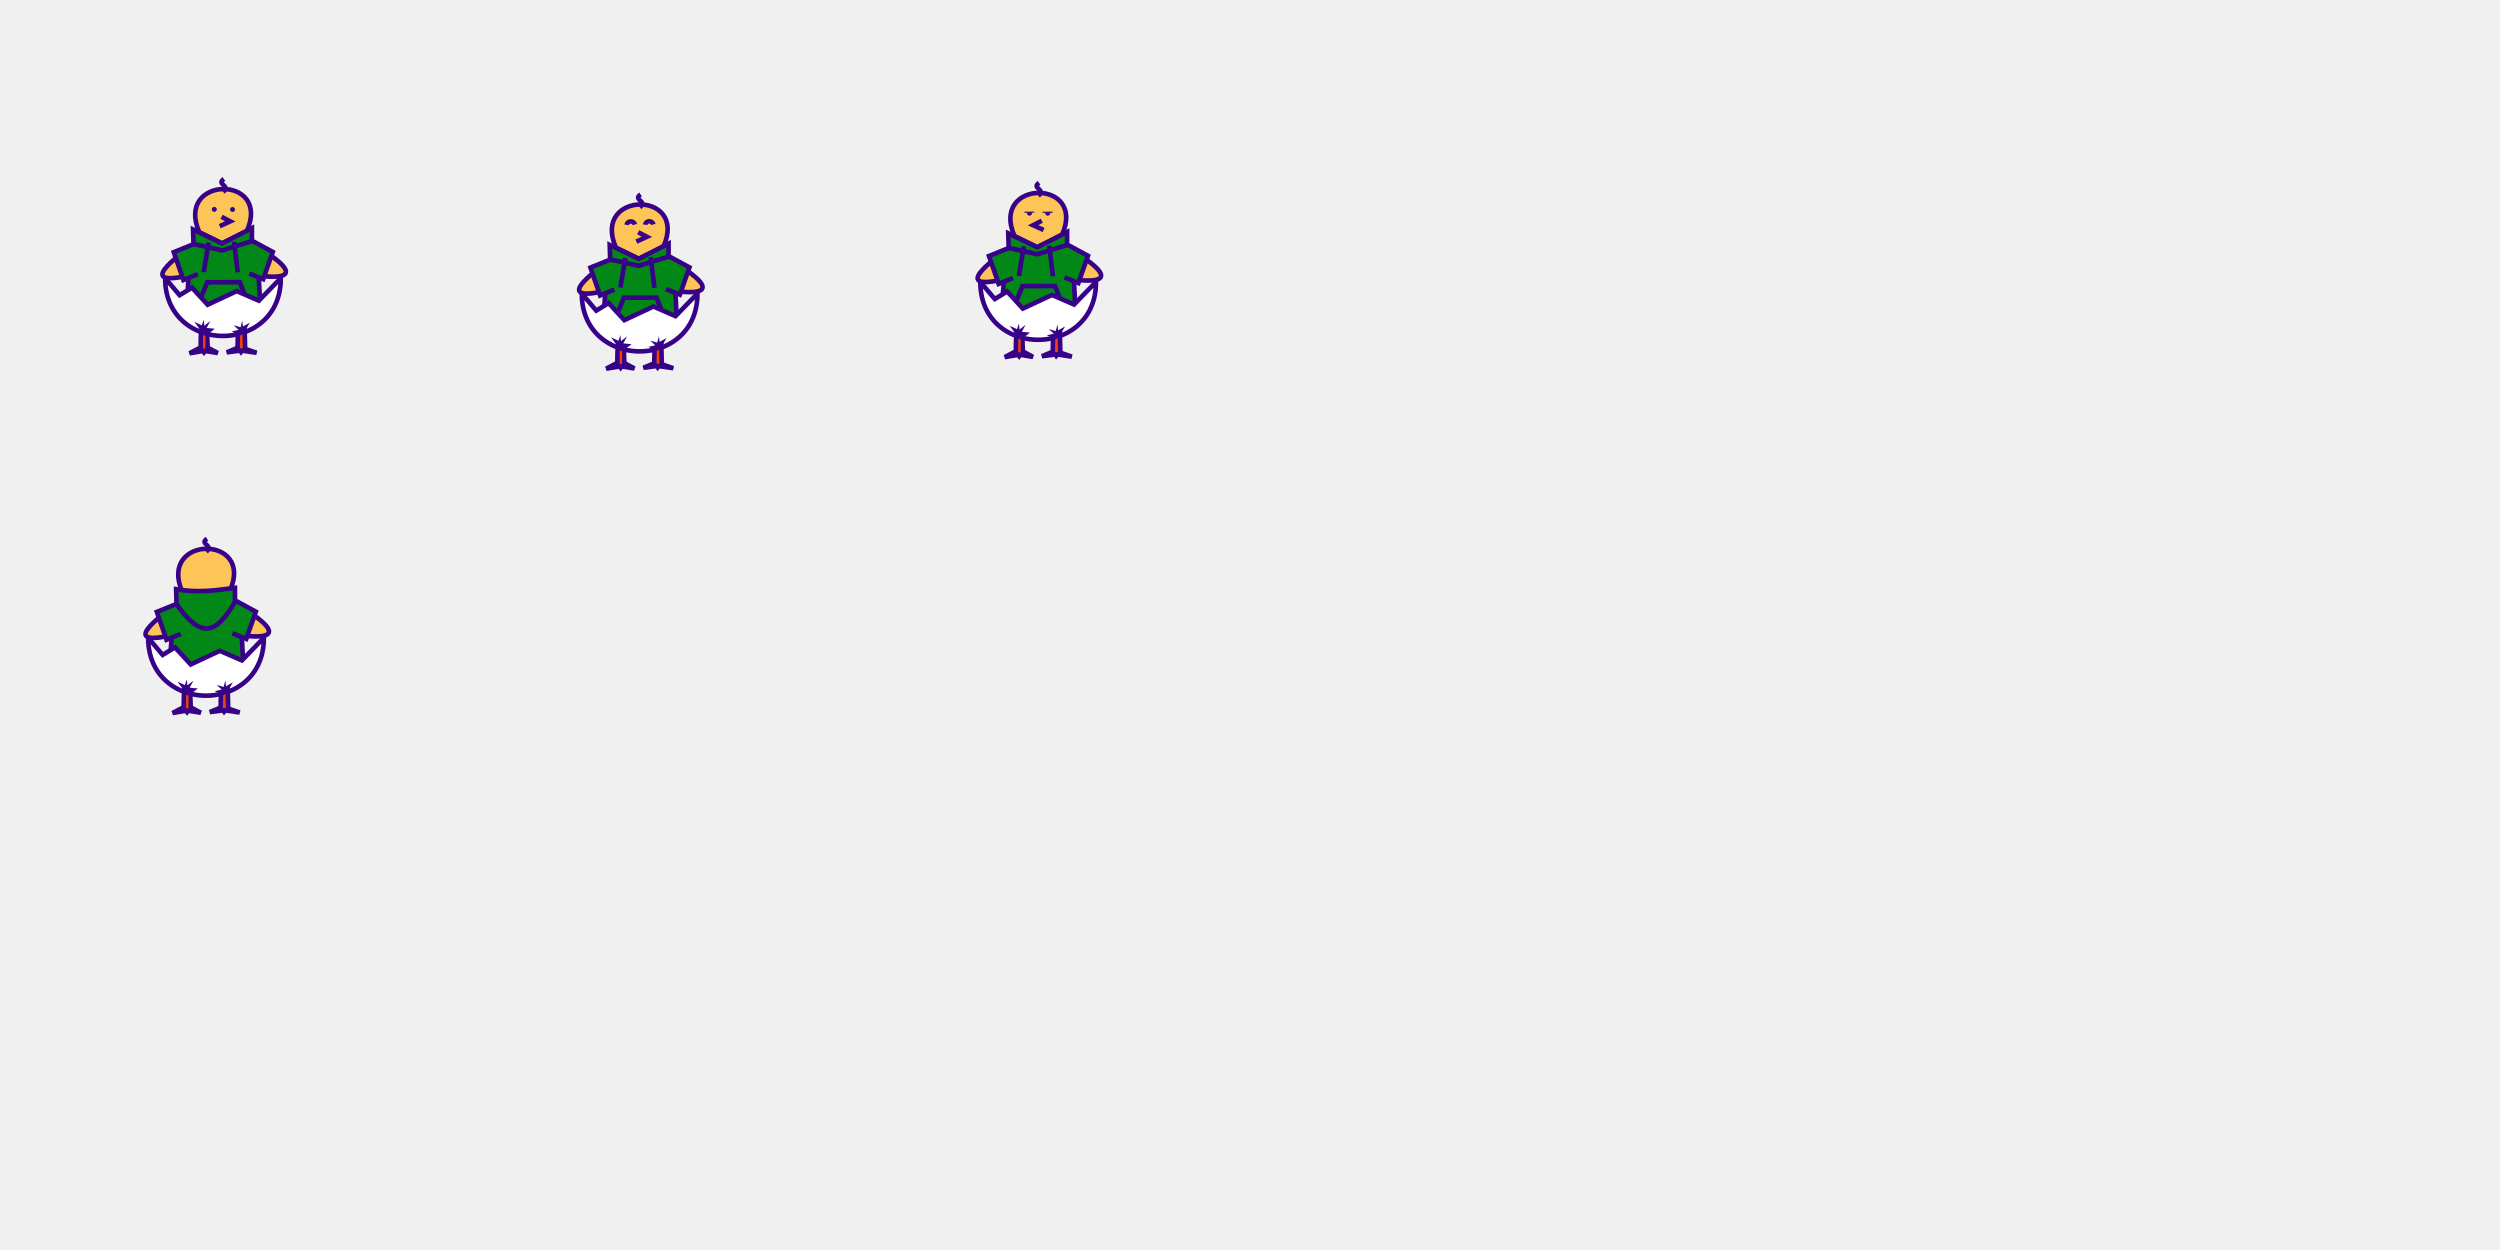
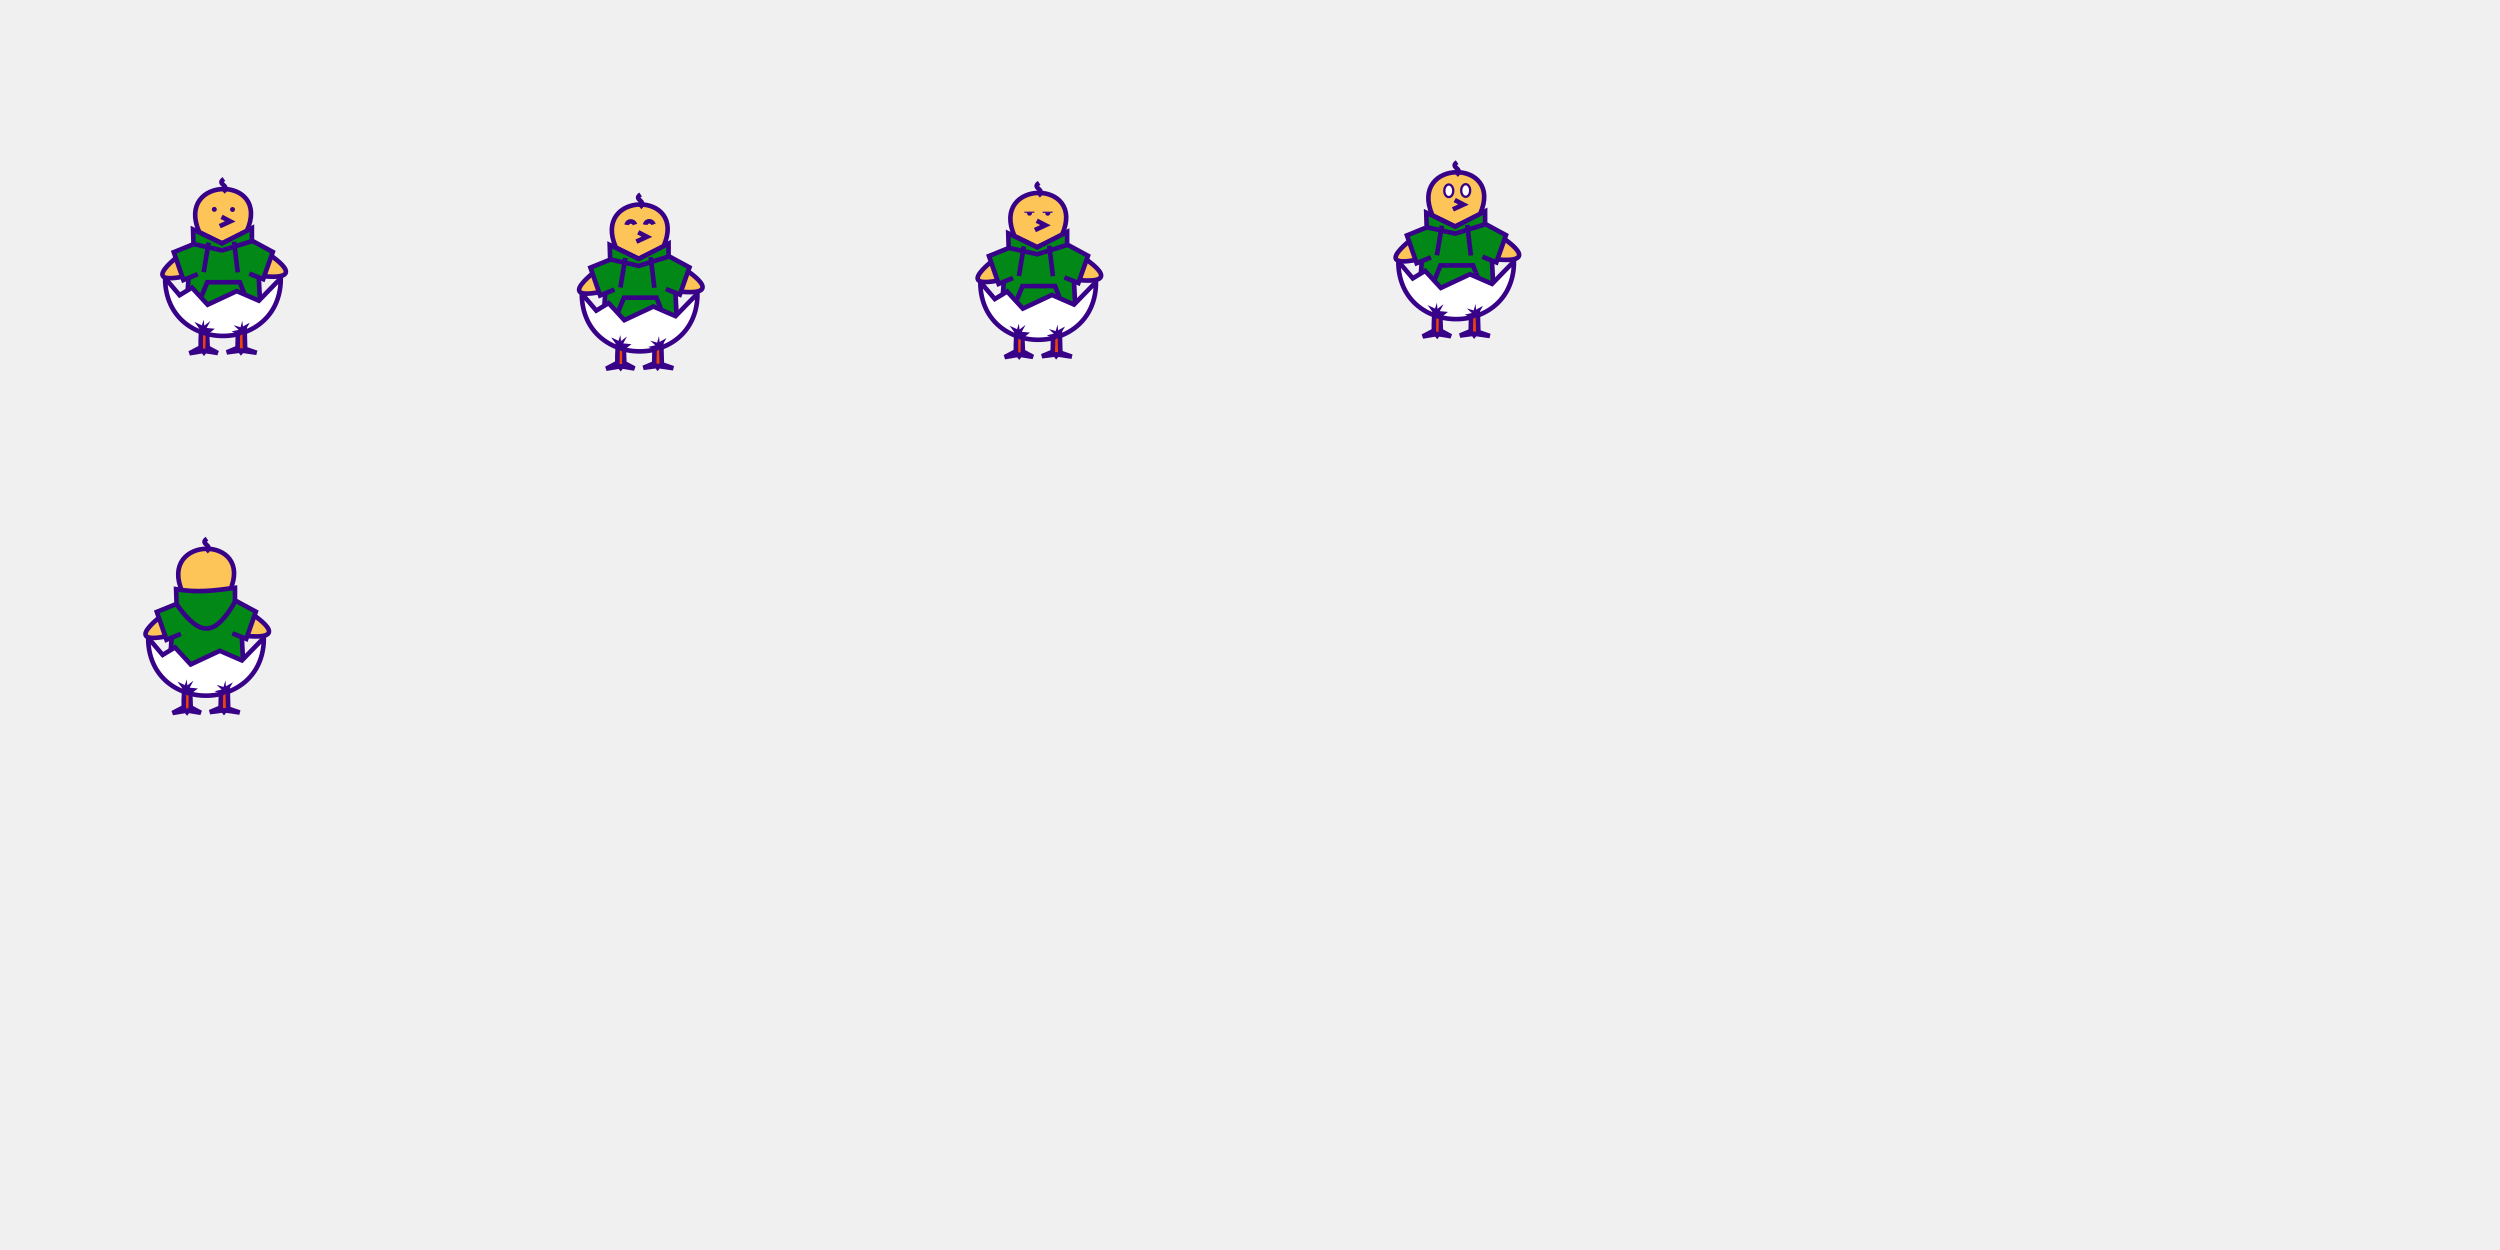
<svg xmlns="http://www.w3.org/2000/svg" xmlns:xlink="http://www.w3.org/1999/xlink" width="6480" height="3240" viewBox="0 0 540 270" version="1.1" id="svg1">
  <defs id="defs1">
    <linearGradient id="swatch44">
      <stop style="stop-color:#ff80f1;stop-opacity:1;" offset="0" id="stop44" />
    </linearGradient>
    <linearGradient id="swatch43">
      <stop style="stop-color:#ff80f1;stop-opacity:1;" offset="0" id="stop43" />
    </linearGradient>
    <pattern xlink:href="#pattern12" preserveAspectRatio="xMidYMid" id="pattern15" patternTransform="translate(-4.2089842e-6,-2.1347655e-5)" />
    <pattern xlink:href="#pattern11" preserveAspectRatio="xMidYMid" id="pattern13" patternTransform="translate(-4.2089842e-6,-1.1347656e-5)" />
    <pattern patternUnits="userSpaceOnUse" width="145.163" height="23.961" patternTransform="translate(194.6471,528.9346)" preserveAspectRatio="xMidYMid" id="pattern11">
      <rect style="fill:#ffffff;stroke:#6002ee;stroke-width:12;stroke-dasharray:none" id="rect11-6" width="133.163" height="11.961" x="6" y="6" rx="18" />
    </pattern>
    <pattern patternUnits="userSpaceOnUse" width="145.163" height="23.961" patternTransform="translate(194.6471,528.9346)" preserveAspectRatio="xMidYMid" id="pattern12">
      <rect style="fill:url(#pattern13);stroke:none" width="145.163" height="23.961" x="0" y="0" id="rect12" />
    </pattern>
    <pattern patternUnits="userSpaceOnUse" width="145.163" height="23.961" patternTransform="translate(194.6471,528.9346)" preserveAspectRatio="xMidYMid" id="pattern14">
      <rect style="fill:url(#pattern15);stroke:none" width="145.163" height="23.961" x="0" y="0" id="rect13" />
    </pattern>
  </defs>
  <g id="layer1">
    <path style="fill:#018816;fill-opacity:1;stroke:#370188;stroke-width:1;stroke-dasharray:none;stroke-opacity:1" d="m 40.908,57.404 -0.771,11.231 16.226,0.436 -0.637,-12.471 z" id="path25-4" />
    <path style="fill:#ffffff;fill-opacity:1;stroke:#370188;stroke-width:1;stroke-dasharray:none;stroke-opacity:1" d="m 35.661,60.065 c 0,4.987 2.239,8.481 5.377,10.484 0.747,0.476 1.544,0.869 2.374,1.176 7.344,2.72 17.256,-1.167 17.248,-11.66 l -4.746,4.884 -4.772,-2.071 -6.286,2.942 -3.388,-3.682 -2.674,1.62 z" id="path1-8" />
    <path style="fill:#370189;fill-opacity:1;stroke:#370188;stroke-width:0;stroke-dasharray:none;stroke-opacity:1" d="m 43.197,71.194 -1.205,-1.661 1.597,0.741 0.418,-1.237 0.119,1.305 1.313,-1.008 -0.811,1.501 1.774,0.172 -1.163,0.913 z" id="path3-2" />
    <path style="fill:#370189;fill-opacity:1;stroke:#370188;stroke-width:0;stroke-dasharray:none;stroke-opacity:1" d="m 53.007,71.363 0.956,-1.678 -1.495,0.836 -0.129,-1.259 -0.389,1.415 -1.488,-0.43 1.074,1 -1.506,0.341 1.418,0.719 z" id="path3-1-5" />
    <path style="fill:#ee4302;fill-opacity:1;stroke:#370188;stroke-width:1;stroke-dasharray:none;stroke-opacity:1" d="m 43.384,71.613 c -0.029,0.261 -0.035,3.427 -0.035,3.427 l -2.412,1.264 2.888,-0.488 0.234,0.286 0.221,-0.294 2.757,0.446 -2.181,-1.169 c 0,0 0.022,-2.829 0.004,-2.867 z" id="path7-8" />
    <path style="fill:#ee4302;fill-opacity:1;stroke:#370188;stroke-width:1;stroke-dasharray:none;stroke-opacity:1" d="m 52.845,71.381 0.107,3.971 2.479,0.848 -3.143,-0.458 -0.234,0.286 -0.221,-0.294 -2.859,0.378 2.336,-0.977 c 0,0 0.052,-2.899 0.057,-2.959 z" id="path7-4-0" />
    <path style="fill:none;fill-opacity:1;stroke:#370188;stroke-width:1;stroke-dasharray:none;stroke-opacity:1" d="m 43.541,63.954 1.23,-2.985 7.025,-0.017 0.962,2.422" id="path19-60" />
    <path style="fill:#fdc458;fill-opacity:1;stroke:#370188;stroke-width:1;stroke-dasharray:none;stroke-opacity:1" d="m 39.874,54.271 c 0,0 -12.117,8.57 2.191,4.91 z" id="path17-0" />
    <path style="fill:#fdc458;fill-opacity:1;stroke:#370188;stroke-width:1;stroke-dasharray:none;stroke-opacity:1" d="m 57.591,54.598 c 0,0 10.804,6.674 -2.373,4.858 z" id="path16-7" />
    <path style="fill:#fdc458;fill-opacity:1;stroke:#370188;stroke-width:1;stroke-dasharray:none;stroke-opacity:1" d="m 53.301,49.937 c 5.488,-12.265 -15.632,-12.077 -10.265,0.203 l 4.911,2.424 z" id="path23-5" />
    <path style="fill:#018816;fill-opacity:1;stroke:#370188;stroke-width:1;stroke-dasharray:none;stroke-opacity:1" d="m 42.708,59.217 -3.087,1.275 -2.086,-6.027 4.259,-1.721 -0.096,-3.178 6.26,3.017 6.453,-3.306 v 2.697 l 4.511,2.448 -2.076,5.887 -3.002,-1.215" id="path12-0" />
    <circle style="fill:#370188;fill-opacity:1;stroke:none;stroke-width:2.562;stroke-dasharray:none;stroke-opacity:1" id="path9-8" cx="46.29" cy="45.224" r="0.537" />
    <circle style="fill:#370188;fill-opacity:1;stroke:none;stroke-width:2.562;stroke-dasharray:none;stroke-opacity:1" id="path9-4" cx="50.225" cy="45.251" r="0.537" />
    <path style="fill:none;fill-opacity:1;stroke:#370188;stroke-width:1;stroke-dasharray:none;stroke-opacity:1" d="m 41.699,52.679 6.26,1.412 6.613,-2.054" id="path22-1" />
    <path style="fill:none;fill-opacity:1;stroke:#370188;stroke-width:1;stroke-dasharray:none;stroke-opacity:1" d="m 45.067,52.381 -1.062,6.396" id="path10-79" />
    <path style="fill:none;fill-opacity:1;stroke:#370188;stroke-width:1;stroke-dasharray:none;stroke-opacity:1" d="m 50.56,52.221 0.788,6.607" id="path11-71" />
    <path style="fill:none;fill-opacity:1;stroke:#370188;stroke-width:1;stroke-dasharray:none;stroke-opacity:1" d="m 47.85,46.839 1.884,0.975 -2.274,1.04" id="path24-70" />
    <path style="fill:none;fill-opacity:1;stroke:#370188;stroke-width:1;stroke-dasharray:none;stroke-opacity:1" d="m 48.201,41.463 c 1.703,-1.483 -1.593,-1.593 0.165,-2.801" id="path26-0" />
+     <path style="fill:#018816;fill-opacity:1;stroke:#370188;stroke-width:1;stroke-dasharray:none;stroke-opacity:1" d="m 307.277,53.772 -0.771,11.231 16.226,0.436 -0.637,-12.471 z" id="path25-4-5" />
+     <path style="fill:#ffffff;fill-opacity:1;stroke:#370188;stroke-width:1;stroke-dasharray:none;stroke-opacity:1" d="m 302.03,56.433 c 0,4.987 2.239,8.481 5.377,10.484 0.747,0.476 1.544,0.869 2.374,1.176 7.344,2.72 17.256,-1.167 17.248,-11.66 l -4.746,4.884 -4.772,-2.071 -6.286,2.942 -3.388,-3.682 -2.674,1.62 z" id="path1-8-6" />
+     <path style="fill:#370189;fill-opacity:1;stroke:#370188;stroke-width:0;stroke-dasharray:none;stroke-opacity:1" d="m 309.566,67.562 -1.205,-1.661 1.597,0.741 0.418,-1.237 0.119,1.305 1.313,-1.008 -0.811,1.501 1.774,0.172 -1.163,0.913 z" id="path3-2-5" />
+     <path style="fill:#370189;fill-opacity:1;stroke:#370188;stroke-width:0;stroke-dasharray:none;stroke-opacity:1" d="m 319.375,67.731 0.956,-1.678 -1.495,0.836 -0.129,-1.259 -0.389,1.415 -1.488,-0.43 1.074,1 -1.506,0.341 1.418,0.719 z" id="path3-1-5-4" />
+     <path style="fill:#ee4302;fill-opacity:1;stroke:#370188;stroke-width:1;stroke-dasharray:none;stroke-opacity:1" d="m 309.753,67.981 c -0.029,0.261 -0.035,3.427 -0.035,3.427 l -2.412,1.264 2.888,-0.488 0.234,0.286 0.221,-0.294 2.757,0.446 -2.181,-1.169 c 0,0 0.022,-2.829 0.004,-2.867 z" id="path7-8-04" />
+     <path style="fill:#ee4302;fill-opacity:1;stroke:#370188;stroke-width:1;stroke-dasharray:none;stroke-opacity:1" d="m 319.214,67.749 0.107,3.971 2.479,0.848 -3.143,-0.458 -0.234,0.286 -0.221,-0.294 -2.859,0.378 2.336,-0.977 c 0,0 0.052,-2.899 0.057,-2.959 z" id="path7-4-0-0" />
+     <path style="fill:none;fill-opacity:1;stroke:#370188;stroke-width:1;stroke-dasharray:none;stroke-opacity:1" d="m 309.91,60.322 1.23,-2.985 7.025,-0.017 0.962,2.422" id="path19-60-4" />
+     <path style="fill:#fdc458;fill-opacity:1;stroke:#370188;stroke-width:1;stroke-dasharray:none;stroke-opacity:1" d="m 306.243,50.64 c 0,0 -12.117,8.57 2.191,4.91 z" id="path17-0-4" />
+     <path style="fill:#fdc458;fill-opacity:1;stroke:#370188;stroke-width:1;stroke-dasharray:none;stroke-opacity:1" d="m 323.96,50.967 c 0,0 10.804,6.674 -2.373,4.858 z" id="path16-7-3" />
+     <path style="fill:#fdc458;fill-opacity:1;stroke:#370188;stroke-width:1;stroke-dasharray:none;stroke-opacity:1" d="m 319.67,46.305 c 5.488,-12.265 -15.632,-12.077 -10.265,0.203 l 4.911,2.424 z" id="path23-5-43" />
+     <path style="fill:#018816;fill-opacity:1;stroke:#370188;stroke-width:1;stroke-dasharray:none;stroke-opacity:1" d="m 309.077,55.585 -3.087,1.275 -2.086,-6.027 4.259,-1.721 -0.096,-3.178 6.26,3.017 6.453,-3.306 v 2.697 l 4.511,2.448 -2.076,5.887 -3.002,-1.215" id="path12-0-7" />
+     <path style="fill:none;fill-opacity:1;stroke:#370188;stroke-width:1;stroke-dasharray:none;stroke-opacity:1" d="m 308.068,49.048 6.26,1.412 6.613,-2.054" id="path22-1-2" />
+     <path style="fill:none;fill-opacity:1;stroke:#370188;stroke-width:1;stroke-dasharray:none;stroke-opacity:1" d="m 311.436,48.749 -1.062,6.396" id="path10-79-3" />
+     <path style="fill:none;fill-opacity:1;stroke:#370188;stroke-width:1;stroke-dasharray:none;stroke-opacity:1" d="m 316.928,48.59 0.788,6.607" id="path11-71-9" />
+     <path style="fill:none;fill-opacity:1;stroke:#370188;stroke-width:1;stroke-dasharray:none;stroke-opacity:1" d="m 314.219,43.208 1.884,0.975 -2.274,1.04" id="path24-70-3" />
+     <path style="fill:none;fill-opacity:1;stroke:#370188;stroke-width:1;stroke-dasharray:none;stroke-opacity:1" d="m 314.57,37.832 c 1.703,-1.483 -1.593,-1.593 0.165,-2.801" id="path26-0-54" />
+     <ellipse style="fill:#ffffff;fill-opacity:1;stroke:#370188;stroke-width:0.5;stroke-dasharray:none;stroke-opacity:1" id="path9-9" cx="312.937" cy="41.209" rx="0.968" ry="1.362" />
+     <ellipse style="fill:#ffffff;fill-opacity:1;stroke:#370188;stroke-width:0.5;stroke-dasharray:none;stroke-opacity:1" id="path9-2-0" cx="316.587" cy="41.147" rx="0.968" ry="1.365" />
    <path style="fill:#018816;fill-opacity:1;stroke:#370188;stroke-width:1;stroke-dasharray:none;stroke-opacity:1" d="m 130.908,60.737 -0.771,11.231 16.226,0.436 -0.637,-12.471 z" id="path25-4-0" />
    <path style="fill:#ffffff;fill-opacity:1;stroke:#370188;stroke-width:1;stroke-dasharray:none;stroke-opacity:1" d="m 125.661,63.398 c 0,4.987 2.239,8.481 5.377,10.484 0.747,0.476 1.544,0.869 2.374,1.176 7.344,2.72 17.256,-1.167 17.248,-11.66 l -4.746,4.884 -4.772,-2.071 -6.286,2.942 -3.388,-3.682 -2.674,1.62 z" id="path1-8-5" />
    <path style="fill:#370189;fill-opacity:1;stroke:#370188;stroke-width:0;stroke-dasharray:none;stroke-opacity:1" d="m 133.197,74.527 -1.205,-1.661 1.597,0.741 0.418,-1.237 0.119,1.305 1.313,-1.008 -0.811,1.501 1.774,0.172 -1.163,0.913 z" id="path3-2-0" />
    <path style="fill:#370189;fill-opacity:1;stroke:#370188;stroke-width:0;stroke-dasharray:none;stroke-opacity:1" d="m 143.007,74.696 0.956,-1.678 -1.495,0.836 -0.129,-1.259 -0.389,1.415 -1.488,-0.43 1.074,1 -1.506,0.341 1.418,0.719 z" id="path3-1-5-5" />
    <path style="fill:#ee4302;fill-opacity:1;stroke:#370188;stroke-width:1;stroke-dasharray:none;stroke-opacity:1" d="m 133.384,74.946 c -0.029,0.261 -0.035,3.427 -0.035,3.427 l -2.412,1.264 2.888,-0.488 0.234,0.286 0.221,-0.294 2.757,0.446 -2.181,-1.169 c 0,0 0.022,-2.829 0.004,-2.867 z" id="path7-8-7" />
    <path style="fill:#ee4302;fill-opacity:1;stroke:#370188;stroke-width:1;stroke-dasharray:none;stroke-opacity:1" d="m 142.845,74.714 0.107,3.971 2.479,0.848 -3.143,-0.458 -0.234,0.286 -0.221,-0.294 -2.859,0.378 2.336,-0.977 c 0,0 0.052,-2.899 0.057,-2.959 z" id="path7-4-0-4" />
    <path style="fill:none;fill-opacity:1;stroke:#370188;stroke-width:1;stroke-dasharray:none;stroke-opacity:1" d="m 133.541,67.287 1.23,-2.985 7.025,-0.017 0.962,2.422" id="path19-60-8" />
    <path style="fill:#fdc458;fill-opacity:1;stroke:#370188;stroke-width:1;stroke-dasharray:none;stroke-opacity:1" d="m 129.874,57.605 c 0,0 -12.117,8.57 2.191,4.91 z" id="path17-0-0" />
    <path style="fill:#fdc458;fill-opacity:1;stroke:#370188;stroke-width:1;stroke-dasharray:none;stroke-opacity:1" d="m 147.591,57.932 c 0,0 10.804,6.674 -2.373,4.858 z" id="path16-7-6" />
    <path style="fill:#fdc458;fill-opacity:1;stroke:#370188;stroke-width:1;stroke-dasharray:none;stroke-opacity:1" d="m 143.301,53.27 c 5.488,-12.265 -15.632,-12.077 -10.265,0.203 l 4.911,2.424 z" id="path23-5-0" />
    <path style="fill:#018816;fill-opacity:1;stroke:#370188;stroke-width:1;stroke-dasharray:none;stroke-opacity:1" d="m 132.708,62.55 -3.087,1.275 -2.086,-6.027 4.259,-1.721 -0.096,-3.178 6.26,3.017 6.453,-3.306 v 2.697 l 4.511,2.448 -2.076,5.887 -3.002,-1.215" id="path12-0-59" />
    <path style="fill:none;fill-opacity:1;stroke:#370188;stroke-width:1;stroke-dasharray:none;stroke-opacity:1" d="m 131.699,56.013 6.26,1.412 6.613,-2.054" id="path22-1-3" />
    <path style="fill:none;fill-opacity:1;stroke:#370188;stroke-width:1;stroke-dasharray:none;stroke-opacity:1" d="m 135.067,55.714 -1.062,6.396" id="path10-79-76" />
    <path style="fill:none;fill-opacity:1;stroke:#370188;stroke-width:1;stroke-dasharray:none;stroke-opacity:1" d="m 140.56,55.555 0.788,6.607" id="path11-71-2" />
    <path style="fill:none;fill-opacity:1;stroke:#370188;stroke-width:1;stroke-dasharray:none;stroke-opacity:1" d="m 137.85,50.173 1.884,0.975 -2.274,1.04" id="path24-70-98" />
    <path style="fill:none;fill-opacity:1;stroke:#370188;stroke-width:1;stroke-dasharray:none;stroke-opacity:1" d="m 138.201,44.797 c 1.703,-1.483 -1.593,-1.593 0.165,-2.801" id="path26-0-5" />
    <path style="fill:#018816;fill-opacity:1;stroke:#370188;stroke-width:1;stroke-dasharray:none;stroke-opacity:1" d="m 216.992,58.235 -0.771,11.231 16.226,0.436 -0.637,-12.471 z" id="path25-4-7" />
    <path style="fill:#ffffff;fill-opacity:1;stroke:#370188;stroke-width:1;stroke-dasharray:none;stroke-opacity:1" d="m 211.744,60.896 c 0,4.987 2.239,8.481 5.377,10.484 0.747,0.476 1.544,0.869 2.374,1.176 7.344,2.72 17.256,-1.167 17.248,-11.66 l -4.746,4.884 -4.772,-2.071 -6.286,2.942 -3.388,-3.682 -2.674,1.62 z" id="path1-8-8" />
    <path style="fill:#370189;fill-opacity:1;stroke:#370188;stroke-width:0;stroke-dasharray:none;stroke-opacity:1" d="m 219.281,72.025 -1.205,-1.661 1.597,0.741 0.418,-1.237 0.119,1.305 1.313,-1.008 -0.811,1.501 1.774,0.172 -1.163,0.913 z" id="path3-2-6" />
    <path style="fill:#370189;fill-opacity:1;stroke:#370188;stroke-width:0;stroke-dasharray:none;stroke-opacity:1" d="m 229.09,72.194 0.956,-1.678 -1.495,0.836 -0.129,-1.259 -0.389,1.415 -1.488,-0.43 1.074,1 -1.506,0.341 1.418,0.719 z" id="path3-1-5-6" />
    <path style="fill:#ee4302;fill-opacity:1;stroke:#370188;stroke-width:1;stroke-dasharray:none;stroke-opacity:1" d="m 219.468,72.444 c -0.029,0.261 -0.035,3.427 -0.035,3.427 l -2.412,1.264 2.888,-0.488 0.234,0.286 0.221,-0.294 2.757,0.446 -2.181,-1.169 c 0,0 0.022,-2.829 0.004,-2.867 z" id="path7-8-0" />
    <path style="fill:#ee4302;fill-opacity:1;stroke:#370188;stroke-width:1;stroke-dasharray:none;stroke-opacity:1" d="m 228.929,72.212 0.107,3.971 2.479,0.848 -3.143,-0.458 -0.234,0.286 -0.221,-0.294 -2.859,0.378 2.336,-0.977 c 0,0 0.052,-2.899 0.057,-2.959 z" id="path7-4-0-6" />
    <path style="fill:none;fill-opacity:1;stroke:#370188;stroke-width:1;stroke-dasharray:none;stroke-opacity:1" d="m 219.625,64.785 1.23,-2.985 7.025,-0.017 0.962,2.422" id="path19-60-5" />
    <path style="fill:#fdc458;fill-opacity:1;stroke:#370188;stroke-width:1;stroke-dasharray:none;stroke-opacity:1" d="m 215.957,55.102 c 0,0 -12.117,8.57 2.191,4.91 z" id="path17-0-7" />
    <path style="fill:#fdc458;fill-opacity:1;stroke:#370188;stroke-width:1;stroke-dasharray:none;stroke-opacity:1" d="m 233.675,55.43 c 0,0 10.804,6.674 -2.373,4.858 z" id="path16-7-9" />
    <path style="fill:#fdc458;fill-opacity:1;stroke:#370188;stroke-width:1;stroke-dasharray:none;stroke-opacity:1" d="m 229.384,50.768 c 5.488,-12.265 -15.632,-12.077 -10.265,0.203 l 4.911,2.424 z" id="path23-5-3" />
    <path style="fill:#018816;fill-opacity:1;stroke:#370188;stroke-width:1;stroke-dasharray:none;stroke-opacity:1" d="m 218.791,60.048 -3.087,1.275 -2.086,-6.027 4.259,-1.721 -0.096,-3.178 6.26,3.017 6.453,-3.306 v 2.697 l 4.511,2.448 -2.076,5.887 -3.002,-1.215" id="path12-0-5" />
    <path style="fill:#370188;fill-opacity:1;stroke:none;stroke-width:2.562;stroke-dasharray:none;stroke-opacity:1" id="path9-8-0" d="m 222.878,45.872 a 0.537,0.537 0 0 1 -0.184,0.615 0.537,0.537 0 0 1 -0.642,0 0.537,0.537 0 0 1 -0.184,-0.615 z" />
    <path style="fill:none;fill-opacity:1;stroke:#370188;stroke-width:1;stroke-dasharray:none;stroke-opacity:1" d="m 217.782,53.51 6.26,1.412 6.613,-2.054" id="path22-1-6" />
    <path style="fill:none;fill-opacity:1;stroke:#370188;stroke-width:1;stroke-dasharray:none;stroke-opacity:1" d="m 221.15,53.212 -1.062,6.396" id="path10-79-7" />
    <path style="fill:none;fill-opacity:1;stroke:#370188;stroke-width:1;stroke-dasharray:none;stroke-opacity:1" d="m 226.643,53.053 0.788,6.607" id="path11-71-1" />
-     <path style="fill:none;fill-opacity:1;stroke:#370188;stroke-width:1;stroke-dasharray:none;stroke-opacity:1" d="m 225.029,47.67 -1.884,0.975 2.274,1.04" id="path24-70-9" />
+     <path style="fill:none;fill-opacity:1;stroke:#370188;stroke-width:1;stroke-dasharray:none;stroke-opacity:1" d="m 223.933,47.67 1.884,0.975 -2.274,1.04" id="path24-70-9" />
    <path style="fill:none;fill-opacity:1;stroke:#370188;stroke-width:1;stroke-dasharray:none;stroke-opacity:1" d="m 224.284,42.295 c 1.703,-1.483 -1.593,-1.593 0.165,-2.801" id="path26-0-0" />
    <path style="fill:#370188;fill-opacity:1;stroke:#370188;stroke-width:0.25;stroke-linecap:butt;stroke-dasharray:none;stroke-opacity:1" d="m 221.277,45.843 2.135,-0.014" id="path18-6" />
    <path style="fill:#370188;fill-opacity:1;stroke:none;stroke-width:2.562;stroke-dasharray:none;stroke-opacity:1" id="path9-8-4" d="m 226.819,45.878 a 0.537,0.537 0 0 1 -0.184,0.615 0.537,0.537 0 0 1 -0.642,0 0.537,0.537 0 0 1 -0.184,-0.615 z" />
    <path style="fill:#370188;fill-opacity:1;stroke:#370188;stroke-width:0.25;stroke-linecap:butt;stroke-dasharray:none;stroke-opacity:1" d="m 225.219,45.849 2.135,-0.014" id="path18-6-1" />
    <path style="fill:none;stroke:#370188;stroke-width:1" d="m 135.371,48.574 c 0.126,-0.968 1.493,-1.001 1.786,-0.074" id="path1" />
    <path style="fill:none;stroke:#370188;stroke-width:1" d="m 139.371,48.54 c 0.126,-0.968 1.493,-1.001 1.786,-0.074" id="path1-0" />
    <path style="fill:#018816;fill-opacity:1;stroke:#370188;stroke-width:1;stroke-dasharray:none;stroke-opacity:1" d="m 37.25,135.105 -0.771,11.231 16.226,0.436 -0.637,-12.471 z" id="path25-4-4" />
    <path style="fill:#ffffff;fill-opacity:1;stroke:#370188;stroke-width:1;stroke-dasharray:none;stroke-opacity:1" d="m 32.002,137.766 c 0,4.987 2.239,8.481 5.377,10.484 0.747,0.476 1.544,0.869 2.374,1.176 7.344,2.72 17.256,-1.167 17.248,-11.66 l -4.746,4.884 -4.772,-2.071 -6.286,2.942 -3.388,-3.682 -2.674,1.62 z" id="path1-8-4" />
    <path style="fill:#370189;fill-opacity:1;stroke:#370188;stroke-width:0;stroke-dasharray:none;stroke-opacity:1" d="m 39.538,148.895 -1.205,-1.661 1.597,0.741 0.418,-1.237 0.119,1.305 1.313,-1.008 -0.811,1.501 1.774,0.172 -1.163,0.913 z" id="path3-2-7" />
    <path style="fill:#370189;fill-opacity:1;stroke:#370188;stroke-width:0;stroke-dasharray:none;stroke-opacity:1" d="m 49.348,149.064 0.956,-1.678 -1.495,0.836 -0.129,-1.259 -0.389,1.415 -1.488,-0.43 1.074,1 -1.506,0.341 1.418,0.719 z" id="path3-1-5-8" />
    <path style="fill:#ee4302;fill-opacity:1;stroke:#370188;stroke-width:1;stroke-dasharray:none;stroke-opacity:1" d="m 39.726,149.314 c -0.029,0.261 -0.035,3.427 -0.035,3.427 l -2.412,1.264 2.888,-0.488 0.234,0.286 0.221,-0.294 2.757,0.446 -2.181,-1.169 c 0,0 0.022,-2.829 0.004,-2.867 z" id="path7-8-8" />
    <path style="fill:#ee4302;fill-opacity:1;stroke:#370188;stroke-width:1;stroke-dasharray:none;stroke-opacity:1" d="m 49.187,149.082 0.107,3.971 2.479,0.848 -3.143,-0.458 -0.234,0.286 -0.221,-0.294 -2.859,0.378 2.336,-0.977 c 0,0 0.052,-2.899 0.057,-2.959 z" id="path7-4-0-5" />
    <path style="fill:#fdc458;fill-opacity:1;stroke:#370188;stroke-width:1;stroke-dasharray:none;stroke-opacity:1" d="m 36.215,131.972 c 0,0 -12.117,8.57 2.191,4.91 z" id="path17-0-8" />
    <path style="fill:#fdc458;fill-opacity:1;stroke:#370188;stroke-width:1;stroke-dasharray:none;stroke-opacity:1" d="m 53.932,132.3 c 0,0 10.804,6.674 -2.373,4.858 z" id="path16-7-8" />
    <path style="fill:#fdc458;fill-opacity:1;stroke:#370188;stroke-width:1;stroke-dasharray:none;stroke-opacity:1" d="m 49.642,127.638 c 5.488,-12.265 -15.632,-12.077 -10.265,0.203 l 4.911,2.424 z" id="path23-5-4" />
    <path style="fill:#018816;fill-opacity:1;stroke:#370188;stroke-width:1;stroke-dasharray:none;stroke-opacity:1" d="m 39.049,136.918 -3.087,1.275 -2.086,-6.027 4.259,-1.721 -0.096,-3.178 c 4.642,0.801 8.144,0.296 12.713,-0.289 v 2.697 l 4.511,2.448 -2.076,5.887 -3.002,-1.215" id="path12-0-3" />
    <path style="fill:none;fill-opacity:1;stroke:#370188;stroke-width:1;stroke-dasharray:none;stroke-opacity:1" d="m 38.04,130.38 c 5.255,7.399 8.4,7.13 12.873,-0.642" id="path22-1-1" />
    <path style="fill:none;fill-opacity:1;stroke:#370188;stroke-width:1;stroke-dasharray:none;stroke-opacity:1" d="m 44.542,119.164 c 1.703,-1.483 -1.593,-1.593 0.165,-2.801" id="path26-0-2" />
  </g>
</svg>
